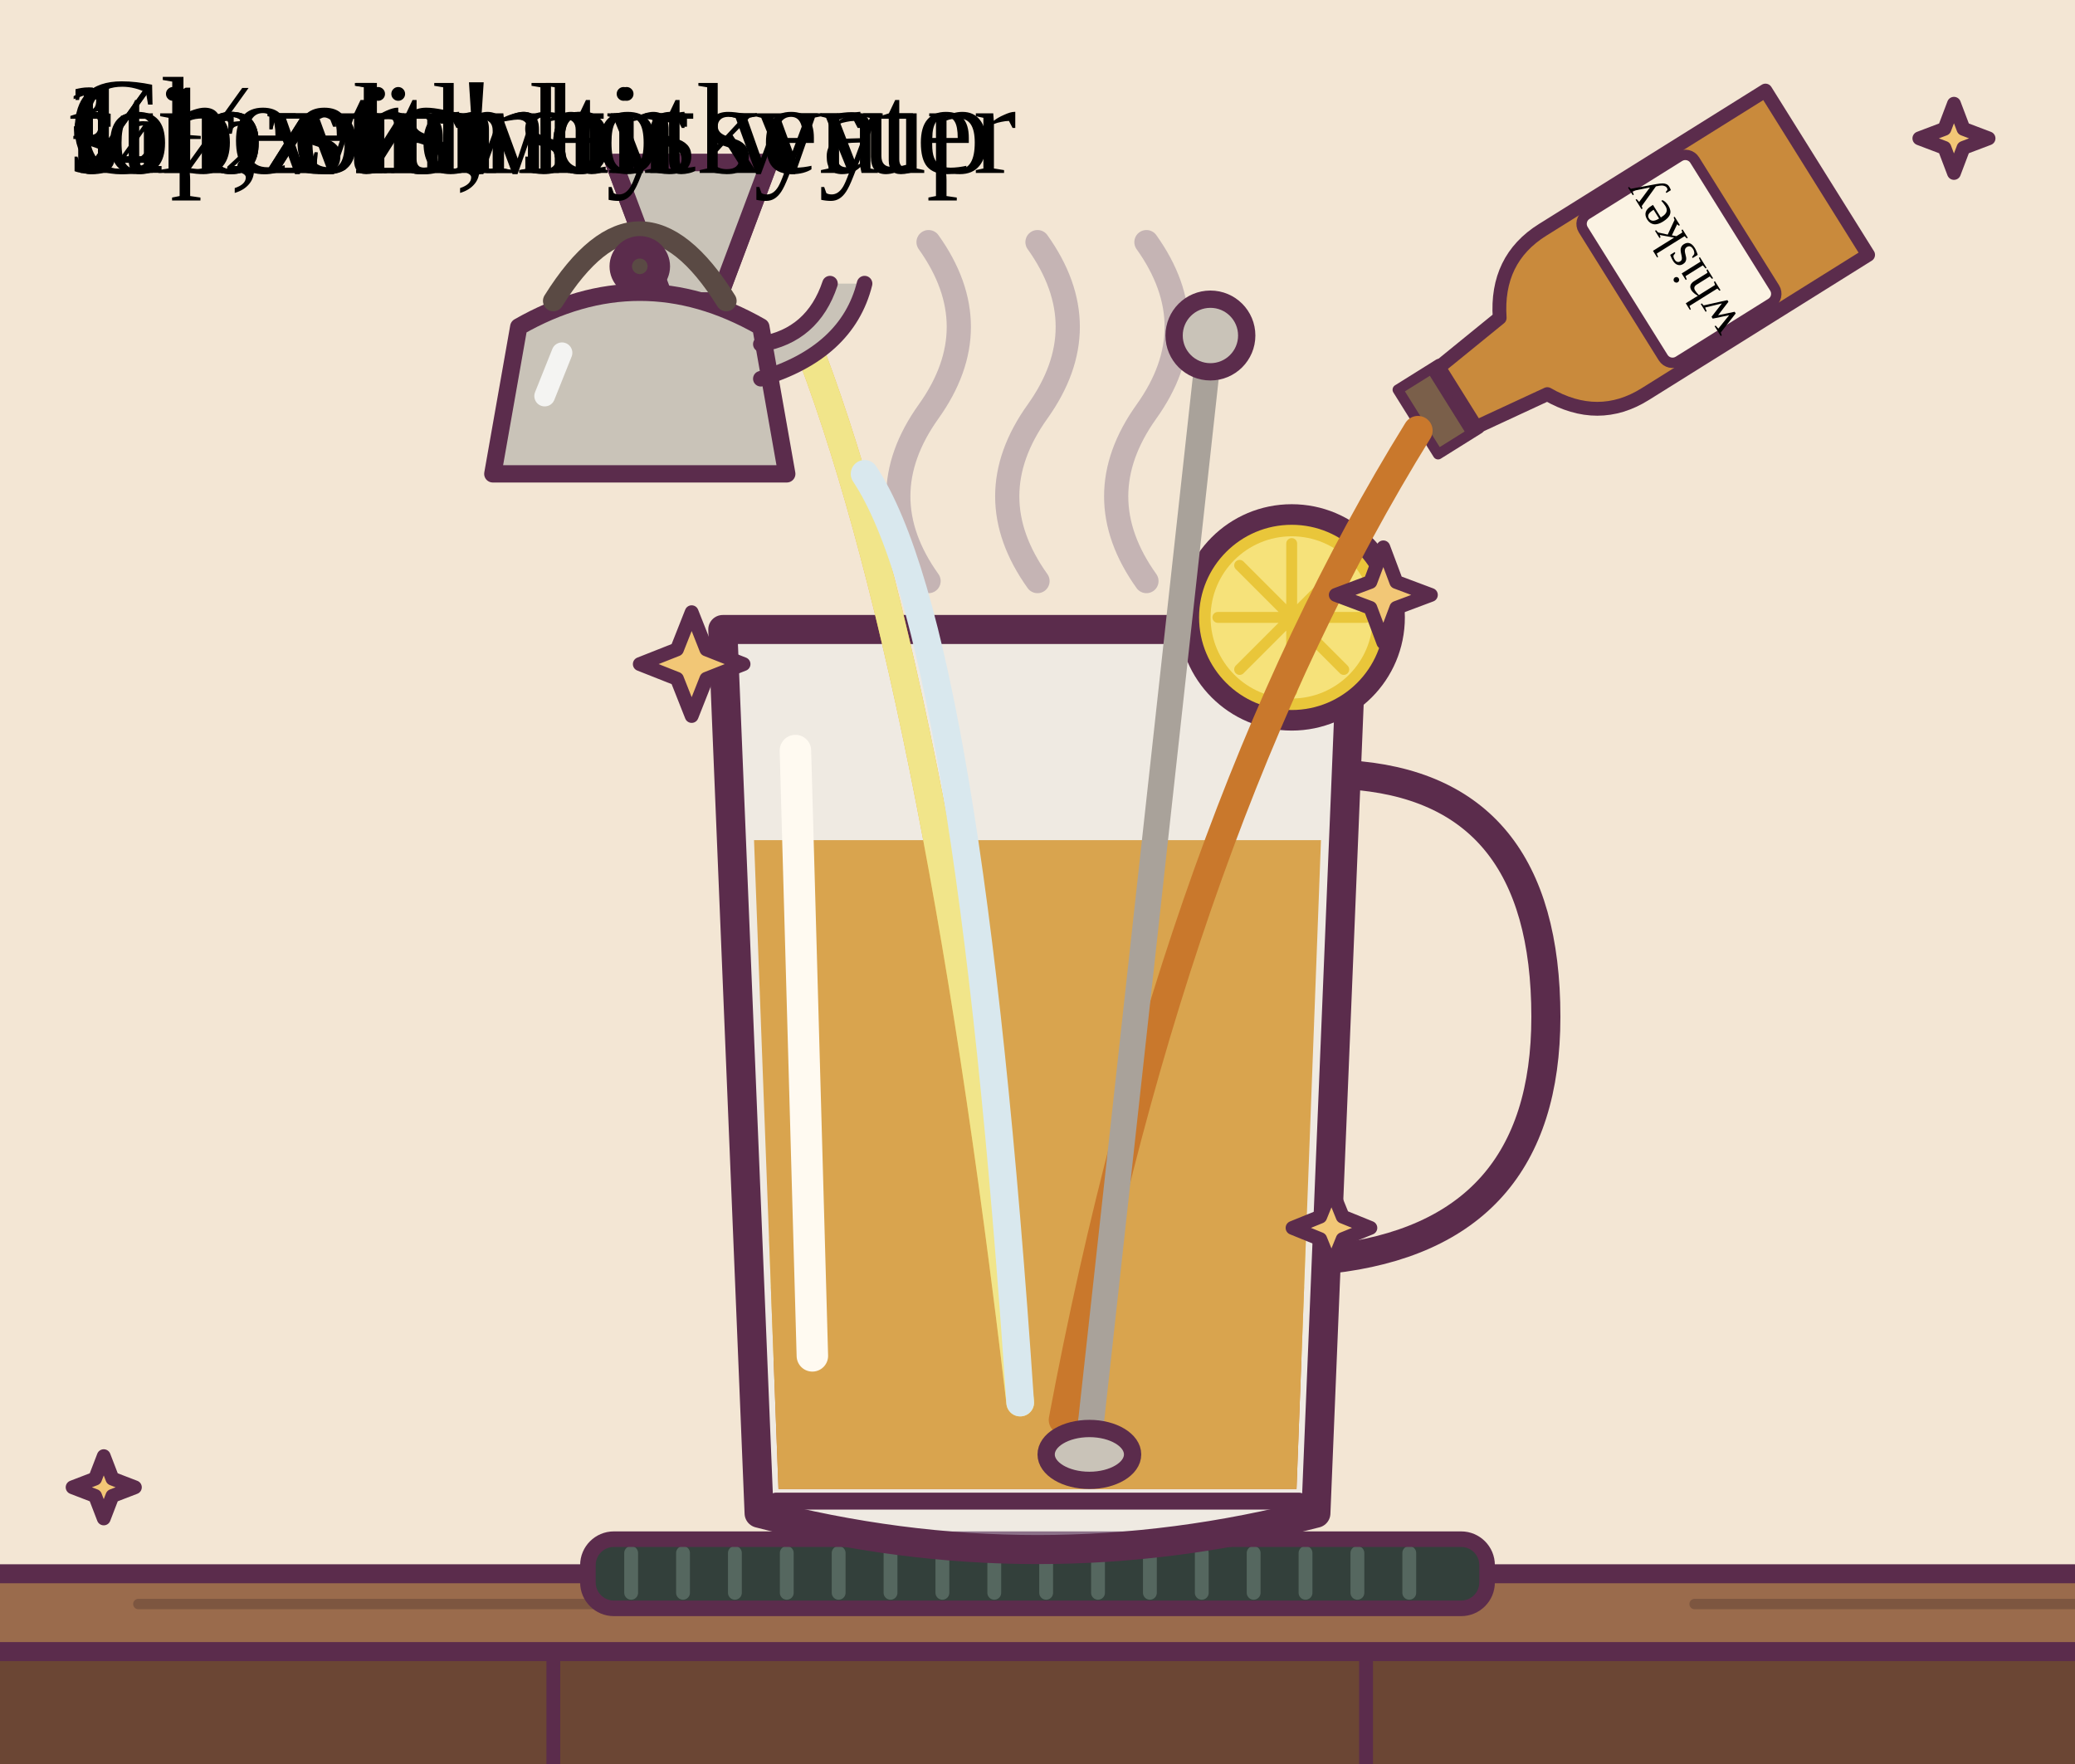
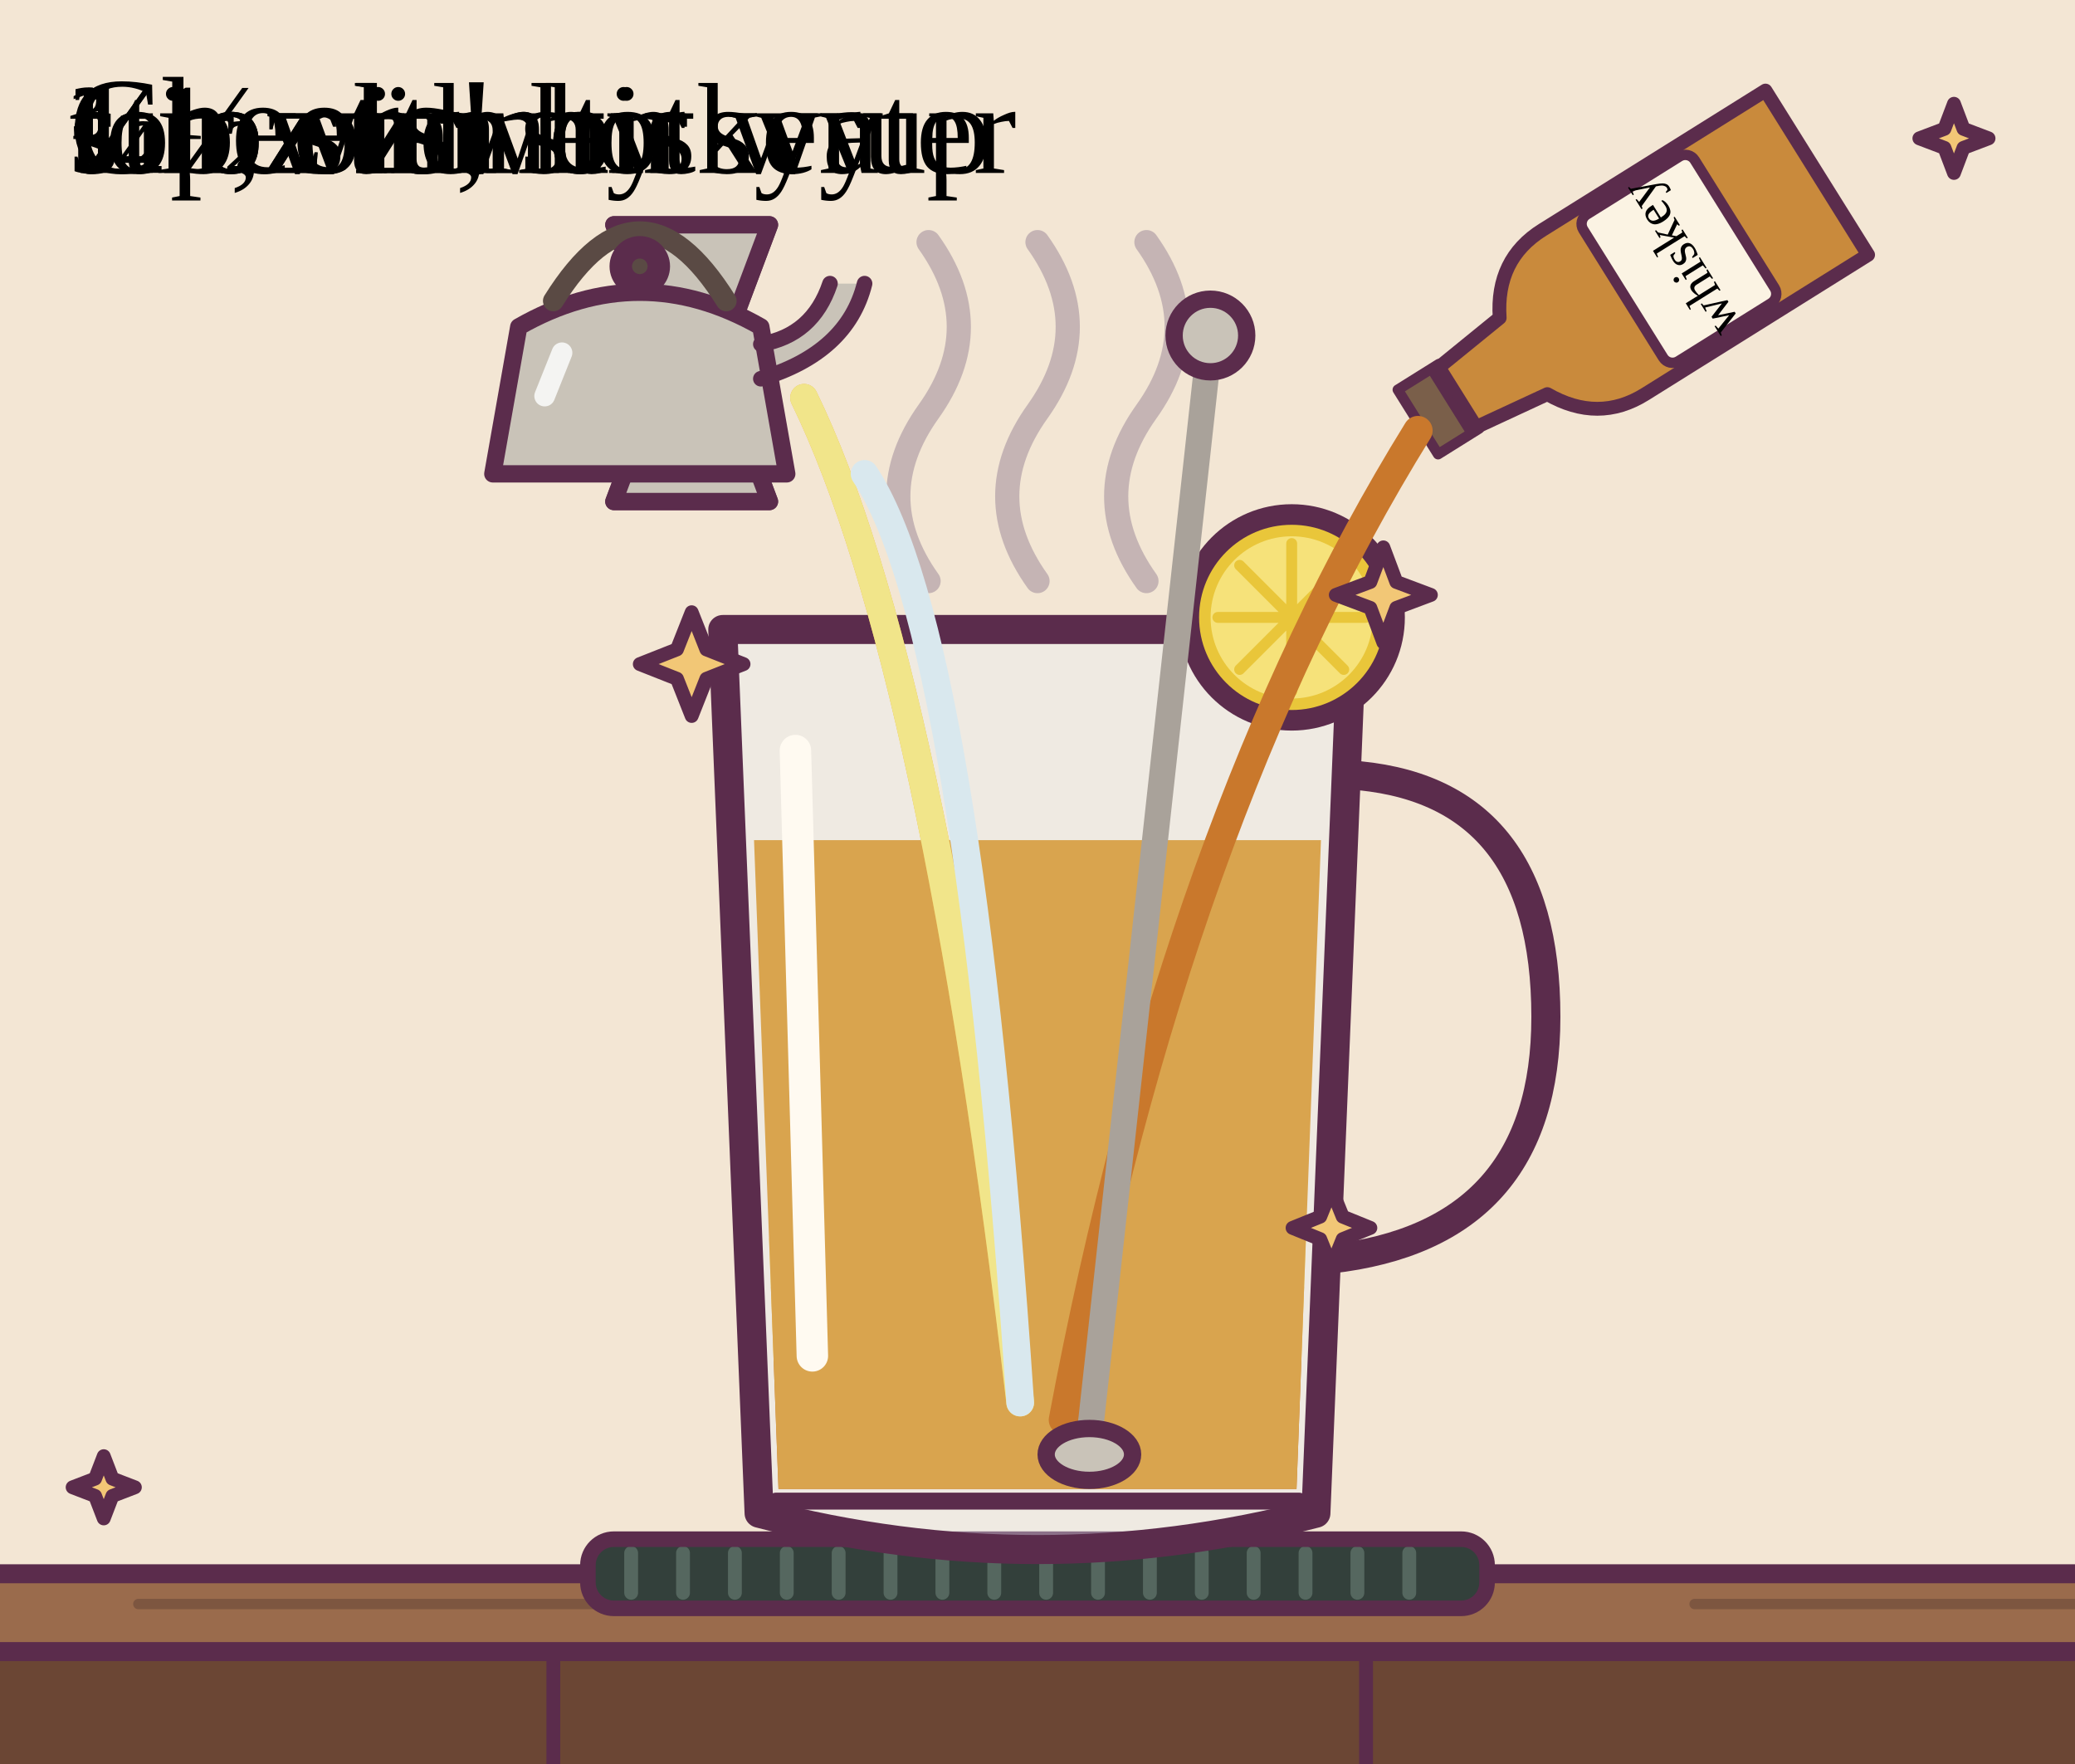
<svg viewBox="0 0 240 204" role="img" aria-label="How to make a Hot Toddy, step by step: Whiskey, honey and lemon. Add them to a warm mug. Top with hot water. Just off the boil, not boiling. Stir. Stir until the honey melts in. Garnish. A lemon wheel. Cheers!">
  <g transform="translate(-104 -14)">
    <g filter="url(#wash)">
      <rect x="0" y="0" width="400" height="236" fill="#f3e6d4" />
    </g>
    <rect x="0" y="196" width="400" height="40" fill="#6e4b39" />
    <g filter="url(#wash)">
      <rect x="0" y="196" width="400" height="9" fill="#9a6b4c" />
      <rect x="0" y="205" width="400" height="31" fill="#6b4634" />
    </g>
    <g filter="url(#crayon)" fill="none" stroke="#5b2c4c" stroke-width="2.2" stroke-linecap="round" stroke-linejoin="round">
      <path d="M0 196 H400 M0 205 H400" />
      <path d="M64 205 V236" stroke-width="1.6" />
      <path d="M168 205 V236" stroke-width="1.6" />
      <path d="M262 205 V236" stroke-width="1.6" />
      <path d="M352 205 V236" stroke-width="1.6" />
      <path d="M22 199.5 h38" stroke="#7d5640" stroke-width="1.2" />
      <path d="M120 199.5 h54" stroke="#7d5640" stroke-width="1.2" />
      <path d="M230 199.5 h30" stroke="#7d5640" stroke-width="1.2" />
      <path d="M300 199.5 h46" stroke="#7d5640" stroke-width="1.2" />
    </g>
    <rect x="172" y="192" width="104" height="8" rx="3" fill="#33403b" />
    <path d="M177 193.6 v4.6" stroke="#55675f" stroke-width="1.6" stroke-linecap="round" />
    <path d="M183 193.6 v4.6" stroke="#55675f" stroke-width="1.6" stroke-linecap="round" />
    <path d="M189 193.6 v4.6" stroke="#55675f" stroke-width="1.6" stroke-linecap="round" />
    <path d="M195 193.6 v4.6" stroke="#55675f" stroke-width="1.6" stroke-linecap="round" />
    <path d="M201 193.6 v4.6" stroke="#55675f" stroke-width="1.6" stroke-linecap="round" />
    <path d="M207 193.6 v4.6" stroke="#55675f" stroke-width="1.6" stroke-linecap="round" />
    <path d="M213 193.6 v4.6" stroke="#55675f" stroke-width="1.6" stroke-linecap="round" />
    <path d="M219 193.6 v4.6" stroke="#55675f" stroke-width="1.6" stroke-linecap="round" />
    <path d="M225 193.6 v4.6" stroke="#55675f" stroke-width="1.6" stroke-linecap="round" />
    <path d="M231 193.6 v4.6" stroke="#55675f" stroke-width="1.6" stroke-linecap="round" />
    <path d="M237 193.6 v4.6" stroke="#55675f" stroke-width="1.6" stroke-linecap="round" />
    <path d="M243 193.6 v4.6" stroke="#55675f" stroke-width="1.6" stroke-linecap="round" />
    <path d="M249 193.6 v4.6" stroke="#55675f" stroke-width="1.6" stroke-linecap="round" />
    <path d="M255 193.6 v4.6" stroke="#55675f" stroke-width="1.6" stroke-linecap="round" />
    <path d="M261 193.6 v4.6" stroke="#55675f" stroke-width="1.6" stroke-linecap="round" />
    <path d="M267 193.6 v4.6" stroke="#55675f" stroke-width="1.6" stroke-linecap="round" />
    <g filter="url(#crayon)" fill="none" stroke="#5b2c4c" stroke-width="2.6" stroke-linecap="round" stroke-linejoin="round">
      <rect x="172" y="192" width="104" height="8" rx="3" stroke-width="1.8" />
    </g>
    <g class="twinkle d2" style="transform-origin:330px 30px">
      <path d="M330 26 L331.1 28.9 L334 30 L331.1 31.1 L330 34 L328.9 31.1 L326 30 L328.9 28.9Z" fill="#f2c776" stroke="#5b2c4c" stroke-width="1.6" stroke-linejoin="round" />
    </g>
    <g class="twinkle d3" style="transform-origin:116px 186px">
      <path d="M116 182.4 L117 185 L119.6 186 L117 187 L116 189.6 L115 187 L112.4 186 L115 185Z" fill="#f2c776" stroke="#5b2c4c" stroke-width="1.6" stroke-linejoin="round" />
    </g>
    <g transform="translate(224 196) scale(1.4)">
      <g filter="url(#wash)">
        <path d="M-26 -78 L26 -78 L23 -5 Q0 1 -23 -5Z" fill="#e7f1fb" opacity=".35" />
      </g>
      <g class="gc6">
        <clipPath id="hot-toddy-gl">
          <path d="M-24 -76 L24 -76 L21.4 -7 L-21.4 -7Z" />
        </clipPath>
        <g clip-path="url(#hot-toddy-gl)">
          <g filter="url(#wash)">
            <g class="band1" style="transform-origin:0px -5.5px">
              <rect x="-40" y="-18.2" width="80" height="12.7" fill="#c9782c" />
            </g>
            <g class="band2" style="transform-origin:0px -17.6px">
              <rect x="-40" y="-24.3" width="80" height="6.7" fill="#e9b949" />
            </g>
            <g class="band3" style="transform-origin:0px -23.7px">
              <rect x="-40" y="-28.3" width="80" height="4.6" fill="#f1e58a" />
            </g>
            <g class="band4" style="transform-origin:0px -27.7px">
              <rect x="-40" y="-60.6" width="80" height="32.9" fill="#f2ece4" />
            </g>
          </g>
          <g class="mixd5">
            <g filter="url(#wash)">
              <rect x="-40" y="-60.6" width="80" height="55" fill="#d9a44e" />
            </g>
          </g>
          <g filter="url(#wash)" />
        </g>
      </g>
      <g filter="url(#crayon)" fill="none" stroke="#5b2c4c" stroke-width="2.6" stroke-linecap="round" stroke-linejoin="round">
        <path d="M-26 -78 L26 -78 L23 -5 Q0 1 -23 -5Z" stroke-width="2.4" />
        <path d="M25.6 -66 Q42 -65 42 -46 Q42 -28 24.2 -26" stroke-width="2.4" />
        <path d="M-21.6 -6 H21.6" stroke-width="1.4" />
        <path d="M-20 -68 L-18.6 -18" stroke="#fffaf1" stroke-width="2.6" />
      </g>
      <g class="hot8">
        <path class="steam s0" d="M-9 -82 q-5 -7 0 -14 q5 -7 0 -14" stroke="#b9a8ad" stroke-width="2" fill="none" stroke-linecap="round" opacity=".8" />
        <path class="steam s1" d="M0 -82 q-5 -7 0 -14 q5 -7 0 -14" stroke="#b9a8ad" stroke-width="2" fill="none" stroke-linecap="round" opacity=".8" />
        <path class="steam s2" d="M9 -82 q-5 -7 0 -14 q5 -7 0 -14" stroke="#b9a8ad" stroke-width="2" fill="none" stroke-linecap="round" opacity=".8" />
      </g>
      <g class="garn7">
        <g transform="translate(21 -79)">
          <g filter="url(#wash)">
            <circle r="8.5" fill="#e9c63a" />
            <circle r="6.7" fill="#f6e27a" />
          </g>
          <g filter="url(#crayon)" fill="none" stroke="#5b2c4c" stroke-width="2.6" stroke-linecap="round" stroke-linejoin="round">
            <circle r="8.5" stroke-width="1.7" />
            <path d="M0 0 L6.1 0 M0 0 L4.3 4.3 M0 0 L0 6.1 M0 0 L-4.3 4.3 M0 0 L-6.1 0 M0 0 L-4.3 -4.3 M0 0 L-0 -6.1 M0 0 L4.3 -4.3" stroke="#e9c63a" stroke-width=".9" />
          </g>
        </g>
      </g>
    </g>
    <g class="btl9" style="transform-origin:268px 62.8px">
      <g transform="translate(268 62.8) rotate(-122)">
        <g transform="translate(0 54.4) scale(0.8)">
          <g filter="url(#wash)">
            <path d="M-14 0 L-14 -38 Q-14 -46 -6.5 -50 L-5 -62 L5 -62 L6.5 -50 Q14 -46 14 -38 L14 0Z" fill="#c98a3c" />
            <rect x="-12.5" y="-33" width="25" height="19" rx="1.6" fill="#fbf3e3" />
            <path d="M-5.5 -68 h11 v7 h-11Z" fill="#7a5f4a" />
          </g>
          <g filter="url(#crayon)" fill="none" stroke="#5b2c4c" stroke-width="2.6" stroke-linecap="round" stroke-linejoin="round">
            <path d="M-14 0 L-14 -38 Q-14 -46 -6.5 -50 L-5 -62 L5 -62 L6.5 -50 Q14 -46 14 -38 L14 0Z" stroke-width="2" />
            <rect x="-12.5" y="-33" width="25" height="19" rx="1.6" stroke-width="1.5" />
            <path d="M-5.5 -68 h11 v7 h-11Z" stroke-width="1.5" />
          </g>
          <text class="letter" x="0" y="-20.8" font-size="7.6" text-anchor="middle" textLength="22" lengthAdjust="spacingAndGlyphs">whiskey</text>
        </g>
      </g>
    </g>
    <g filter="url(#crayon)" fill="none" stroke="#5b2c4c" stroke-width="2.6" stroke-linecap="round" stroke-linejoin="round" class="pour10">
      <path d="M268 63.8 Q240 109 227 178.2" stroke="#c9782c" stroke-width="3.4" />
    </g>
-     <g class="jig12" style="transform-origin:184px 48.8px">
-       <g transform="translate(184 48.8)">
+     <g class="jig12" style="transform-origin:184px 56px">
+       <g transform="translate(184 56)">
        <g filter="url(#wash)">
          <path d="M-9 -16 L9 -16 L3 0 L9 16 L-9 16 L-3 0Z" fill="#c9c3b8" />
        </g>
        <g filter="url(#crayon)" fill="none" stroke="#5b2c4c" stroke-width="2.6" stroke-linecap="round" stroke-linejoin="round">
          <path d="M-9 -16 L9 -16 L3 0 L9 16 L-9 16 L-3 0Z M-3 0 H3" stroke-width="2" />
        </g>
      </g>
    </g>
    <g filter="url(#crayon)" fill="none" stroke="#5b2c4c" stroke-width="2.6" stroke-linecap="round" stroke-linejoin="round" class="pour13">
-       <path d="M197 52.8 Q212 90.8 222 176.2" stroke="#e9b949" stroke-width="3.2" />
+       <path d="M197 60 Q212 90.8 222 176.2" stroke="#e9b949" stroke-width="3.2" />
    </g>
-     <g class="jig15" style="transform-origin:184px 48.8px">
-       <g transform="translate(184 48.8)">
+     <g class="jig15" style="transform-origin:184px 56px">
+       <g transform="translate(184 56)">
        <g filter="url(#wash)">
          <path d="M-9 -16 L9 -16 L3 0 L9 16 L-9 16 L-3 0Z" fill="#c9c3b8" />
        </g>
        <g filter="url(#crayon)" fill="none" stroke="#5b2c4c" stroke-width="2.6" stroke-linecap="round" stroke-linejoin="round">
          <path d="M-9 -16 L9 -16 L3 0 L9 16 L-9 16 L-3 0Z M-3 0 H3" stroke-width="2" />
        </g>
      </g>
    </g>
    <g filter="url(#crayon)" fill="none" stroke="#5b2c4c" stroke-width="2.6" stroke-linecap="round" stroke-linejoin="round" class="pour16">
-       <path d="M197 52.8 Q212 90.8 222 176.2" stroke="#f1e58a" stroke-width="3.2" />
+       <path d="M197 60 Q212 90.8 222 176.2" stroke="#f1e58a" stroke-width="3.2" />
    </g>
    <g class="ktl18" style="transform-origin:178px 56.8px">
      <g transform="translate(178 56.8)">
        <g filter="url(#wash)">
          <path d="M-17 12 L-14 -5 Q0 -13 14 -5 L17 12Z" fill="#c9c3b8" />
          <path d="M14 1 Q24 -2 26 -10 L22 -10 Q20 -4 14 -3Z" fill="#c9c3b8" />
        </g>
        <g filter="url(#crayon)" fill="none" stroke="#5b2c4c" stroke-width="2.6" stroke-linecap="round" stroke-linejoin="round">
          <path d="M-17 12 L-14 -5 Q0 -13 14 -5 L17 12Z" stroke-width="2" />
          <path d="M14 1 Q24 -2 26 -10 M14 -3 Q20 -4 22 -10" stroke-width="1.8" />
          <path d="M-10 -8 Q0 -24 10 -8" stroke-width="2.4" stroke="#5a4a44" />
          <circle cx="0" cy="-12" r="2.2" fill="#5a4a44" />
          <path d="M-11 3 L-9 -2" stroke="#f4f4f2" stroke-width="2.4" />
        </g>
      </g>
    </g>
    <g filter="url(#crayon)" fill="none" stroke="#5b2c4c" stroke-width="2.6" stroke-linecap="round" stroke-linejoin="round" class="pour19">
      <path d="M204 68.8 Q216 86.8 222 176.2" stroke="#d9e8ee" stroke-width="3.2" />
    </g>
    <g class="spnw22">
      <g class="spn21" style="transform-origin:230px 180.2px">
        <g filter="url(#crayon)" fill="none" stroke="#5b2c4c" stroke-width="2" stroke-linecap="round" stroke-linejoin="round">
          <path d="M244 52.8 L230 180.2" stroke="#a9a29a" stroke-width="3" />
          <circle cx="244" cy="52.8" r="4.2" fill="#c9c3b8" />
          <ellipse cx="230" cy="182.2" rx="5" ry="3" fill="#c9c3b8" />
        </g>
      </g>
    </g>
    <g class="cheer25">
      <g class="twinkle" style="transform-origin:184px 90.8px">
        <path d="M184 84.8 L185.7 89.1 L190 90.8 L185.7 92.5 L184 96.8 L182.3 92.5 L178 90.8 L182.3 89.1Z" fill="#f2c776" stroke="#5b2c4c" stroke-width="1.6" stroke-linejoin="round" />
      </g>
      <g class="twinkle d2" style="transform-origin:264px 82.8px">
        <path d="M264 77.3 L265.5 81.3 L269.5 82.8 L265.5 84.3 L264 88.3 L262.5 84.3 L258.5 82.8 L262.5 81.3Z" fill="#f2c776" stroke="#5b2c4c" stroke-width="1.6" stroke-linejoin="round" />
      </g>
      <g class="twinkle d3" style="transform-origin:258px 156px">
        <path d="M258 151.5 L259.3 154.7 L262.5 156 L259.3 157.3 L258 160.5 L256.7 157.3 L253.5 156 L256.7 154.7Z" fill="#f2c776" stroke="#5b2c4c" stroke-width="1.6" stroke-linejoin="round" />
      </g>
    </g>
    <text class="letter cap11" x="112" y="34" font-size="15">1 ½ oz whiskey</text>
    <text class="letter cap14" x="112" y="34" font-size="15">¾ oz honey syrup</text>
    <text class="letter cap17" x="112" y="34" font-size="15">½ oz lemon</text>
    <text class="letter cap20" x="112" y="34" font-size="15">top with hot water</text>
    <text class="letter cap23" x="112" y="34" font-size="15">stir, stir, stir</text>
    <text class="letter cap24" x="112" y="34" font-size="16">Cheers!</text>
  </g>
</svg>
